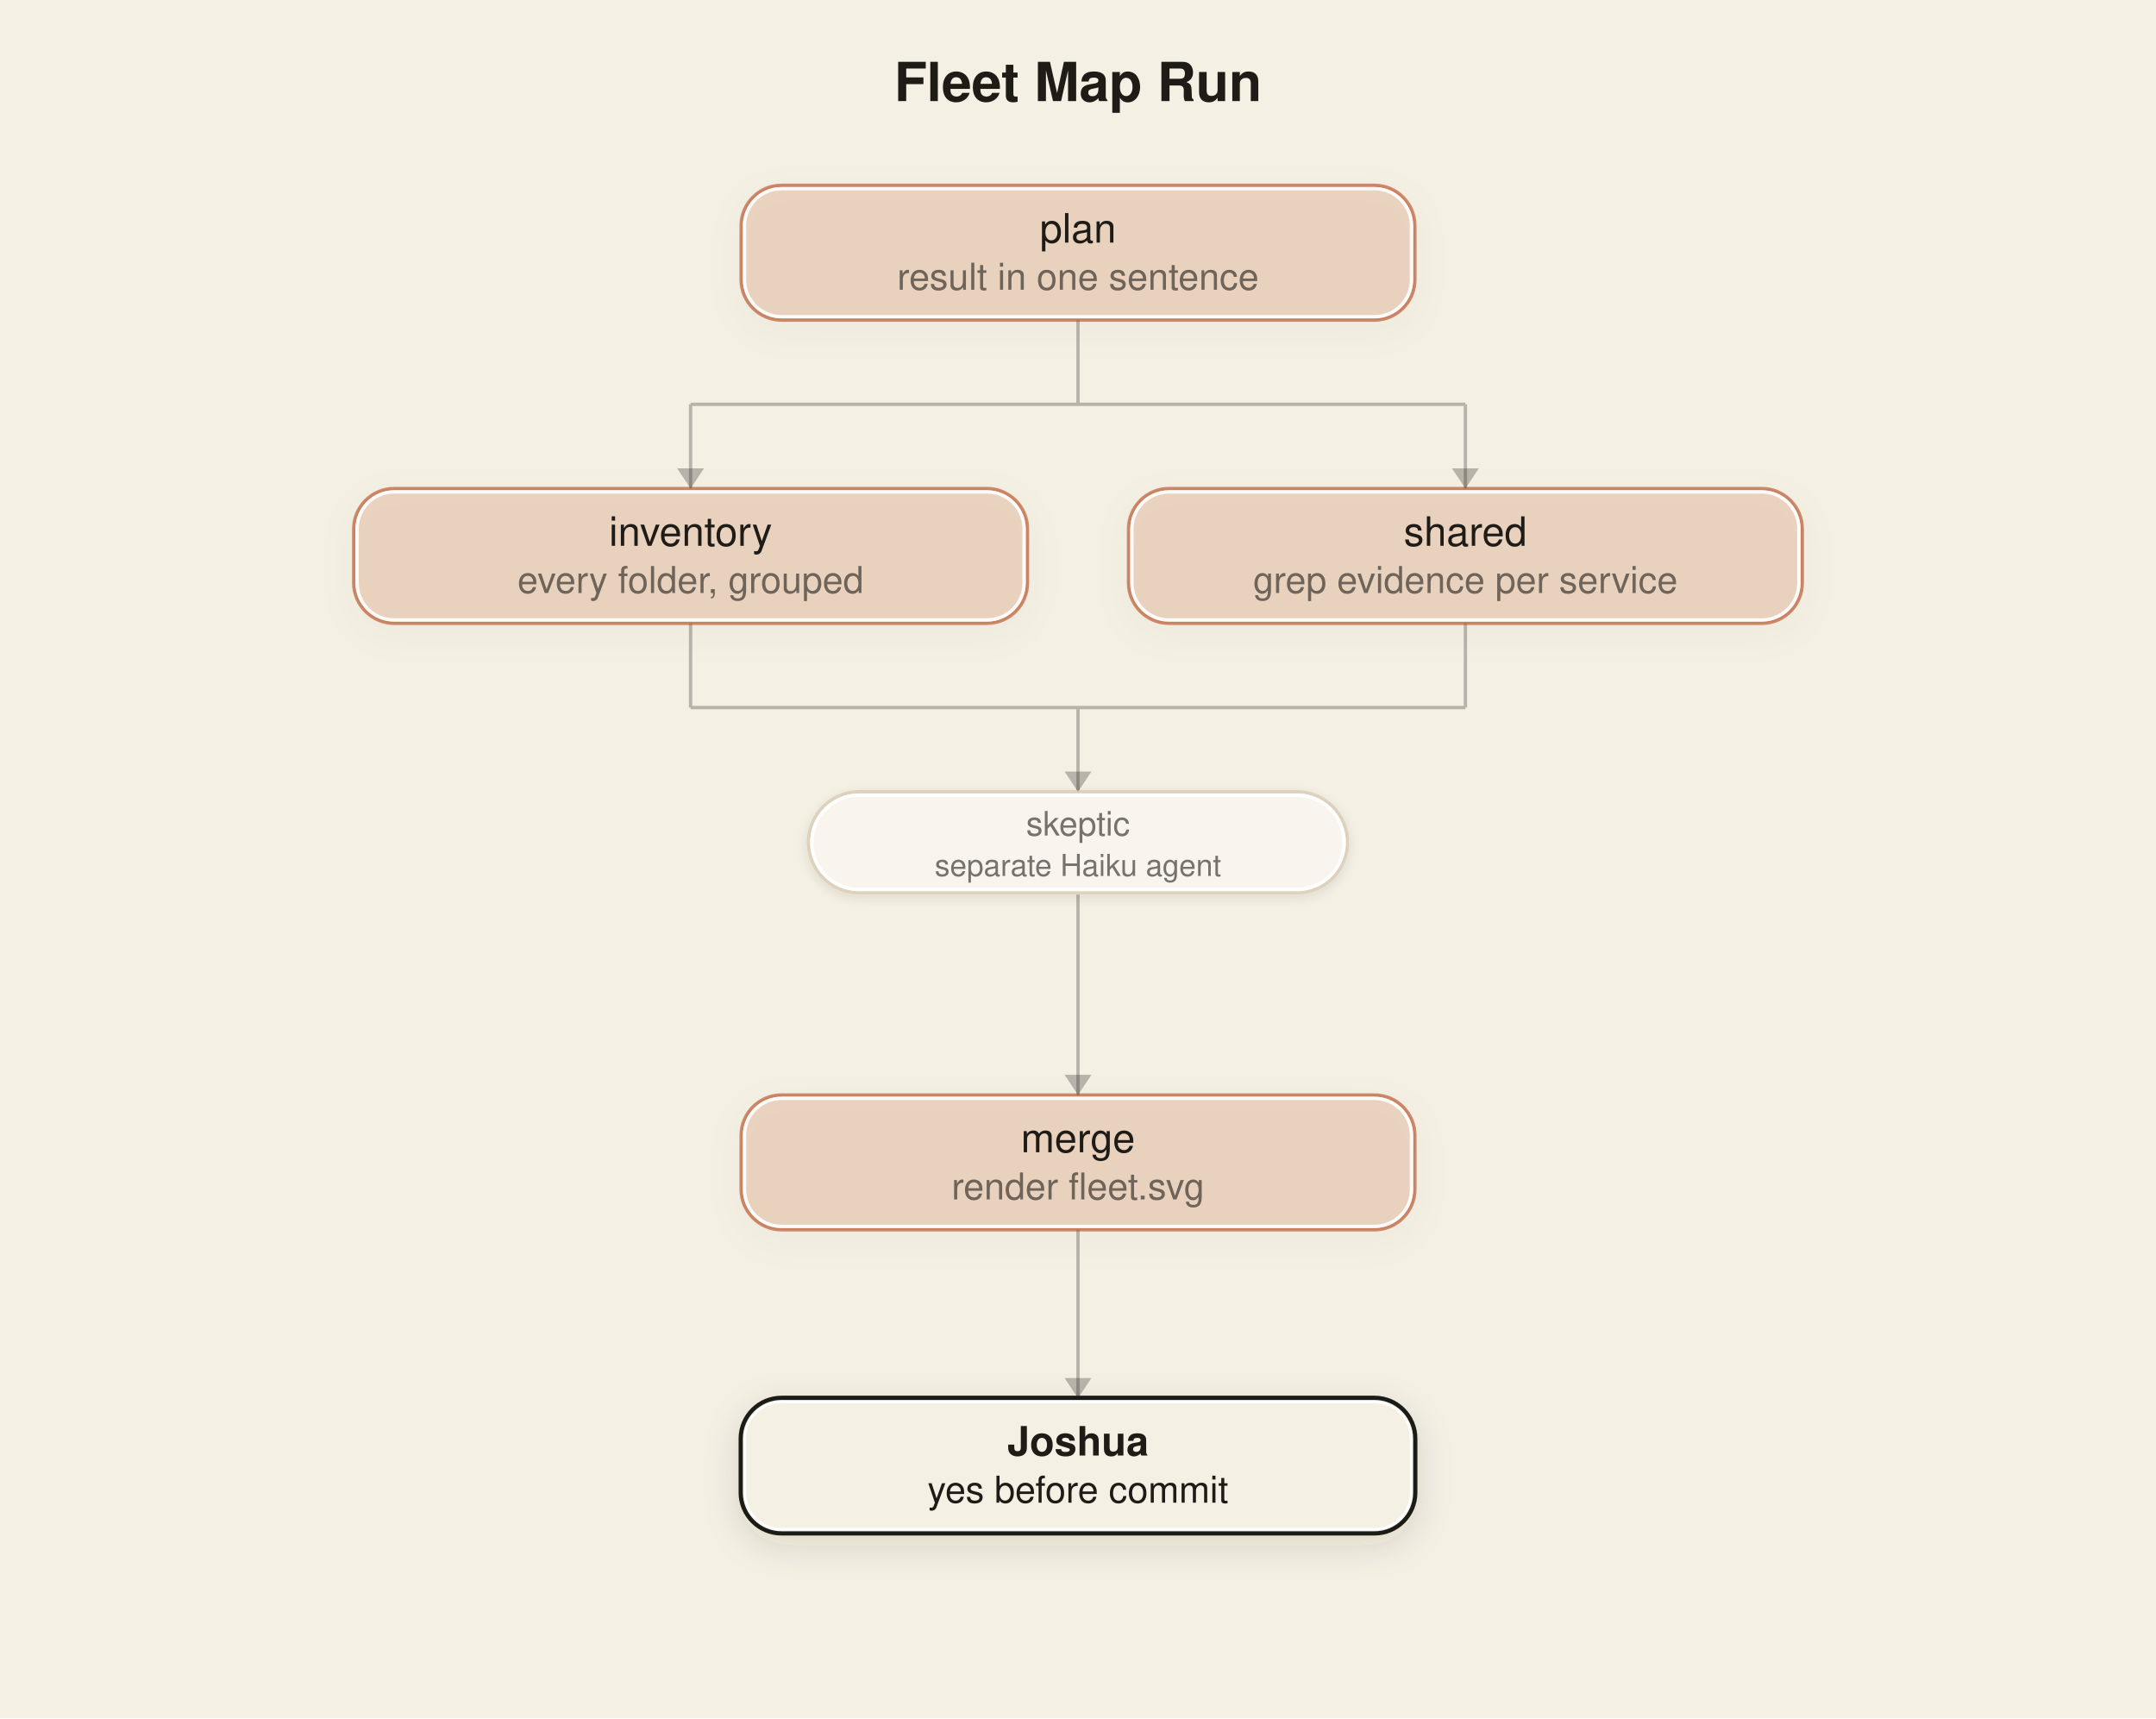
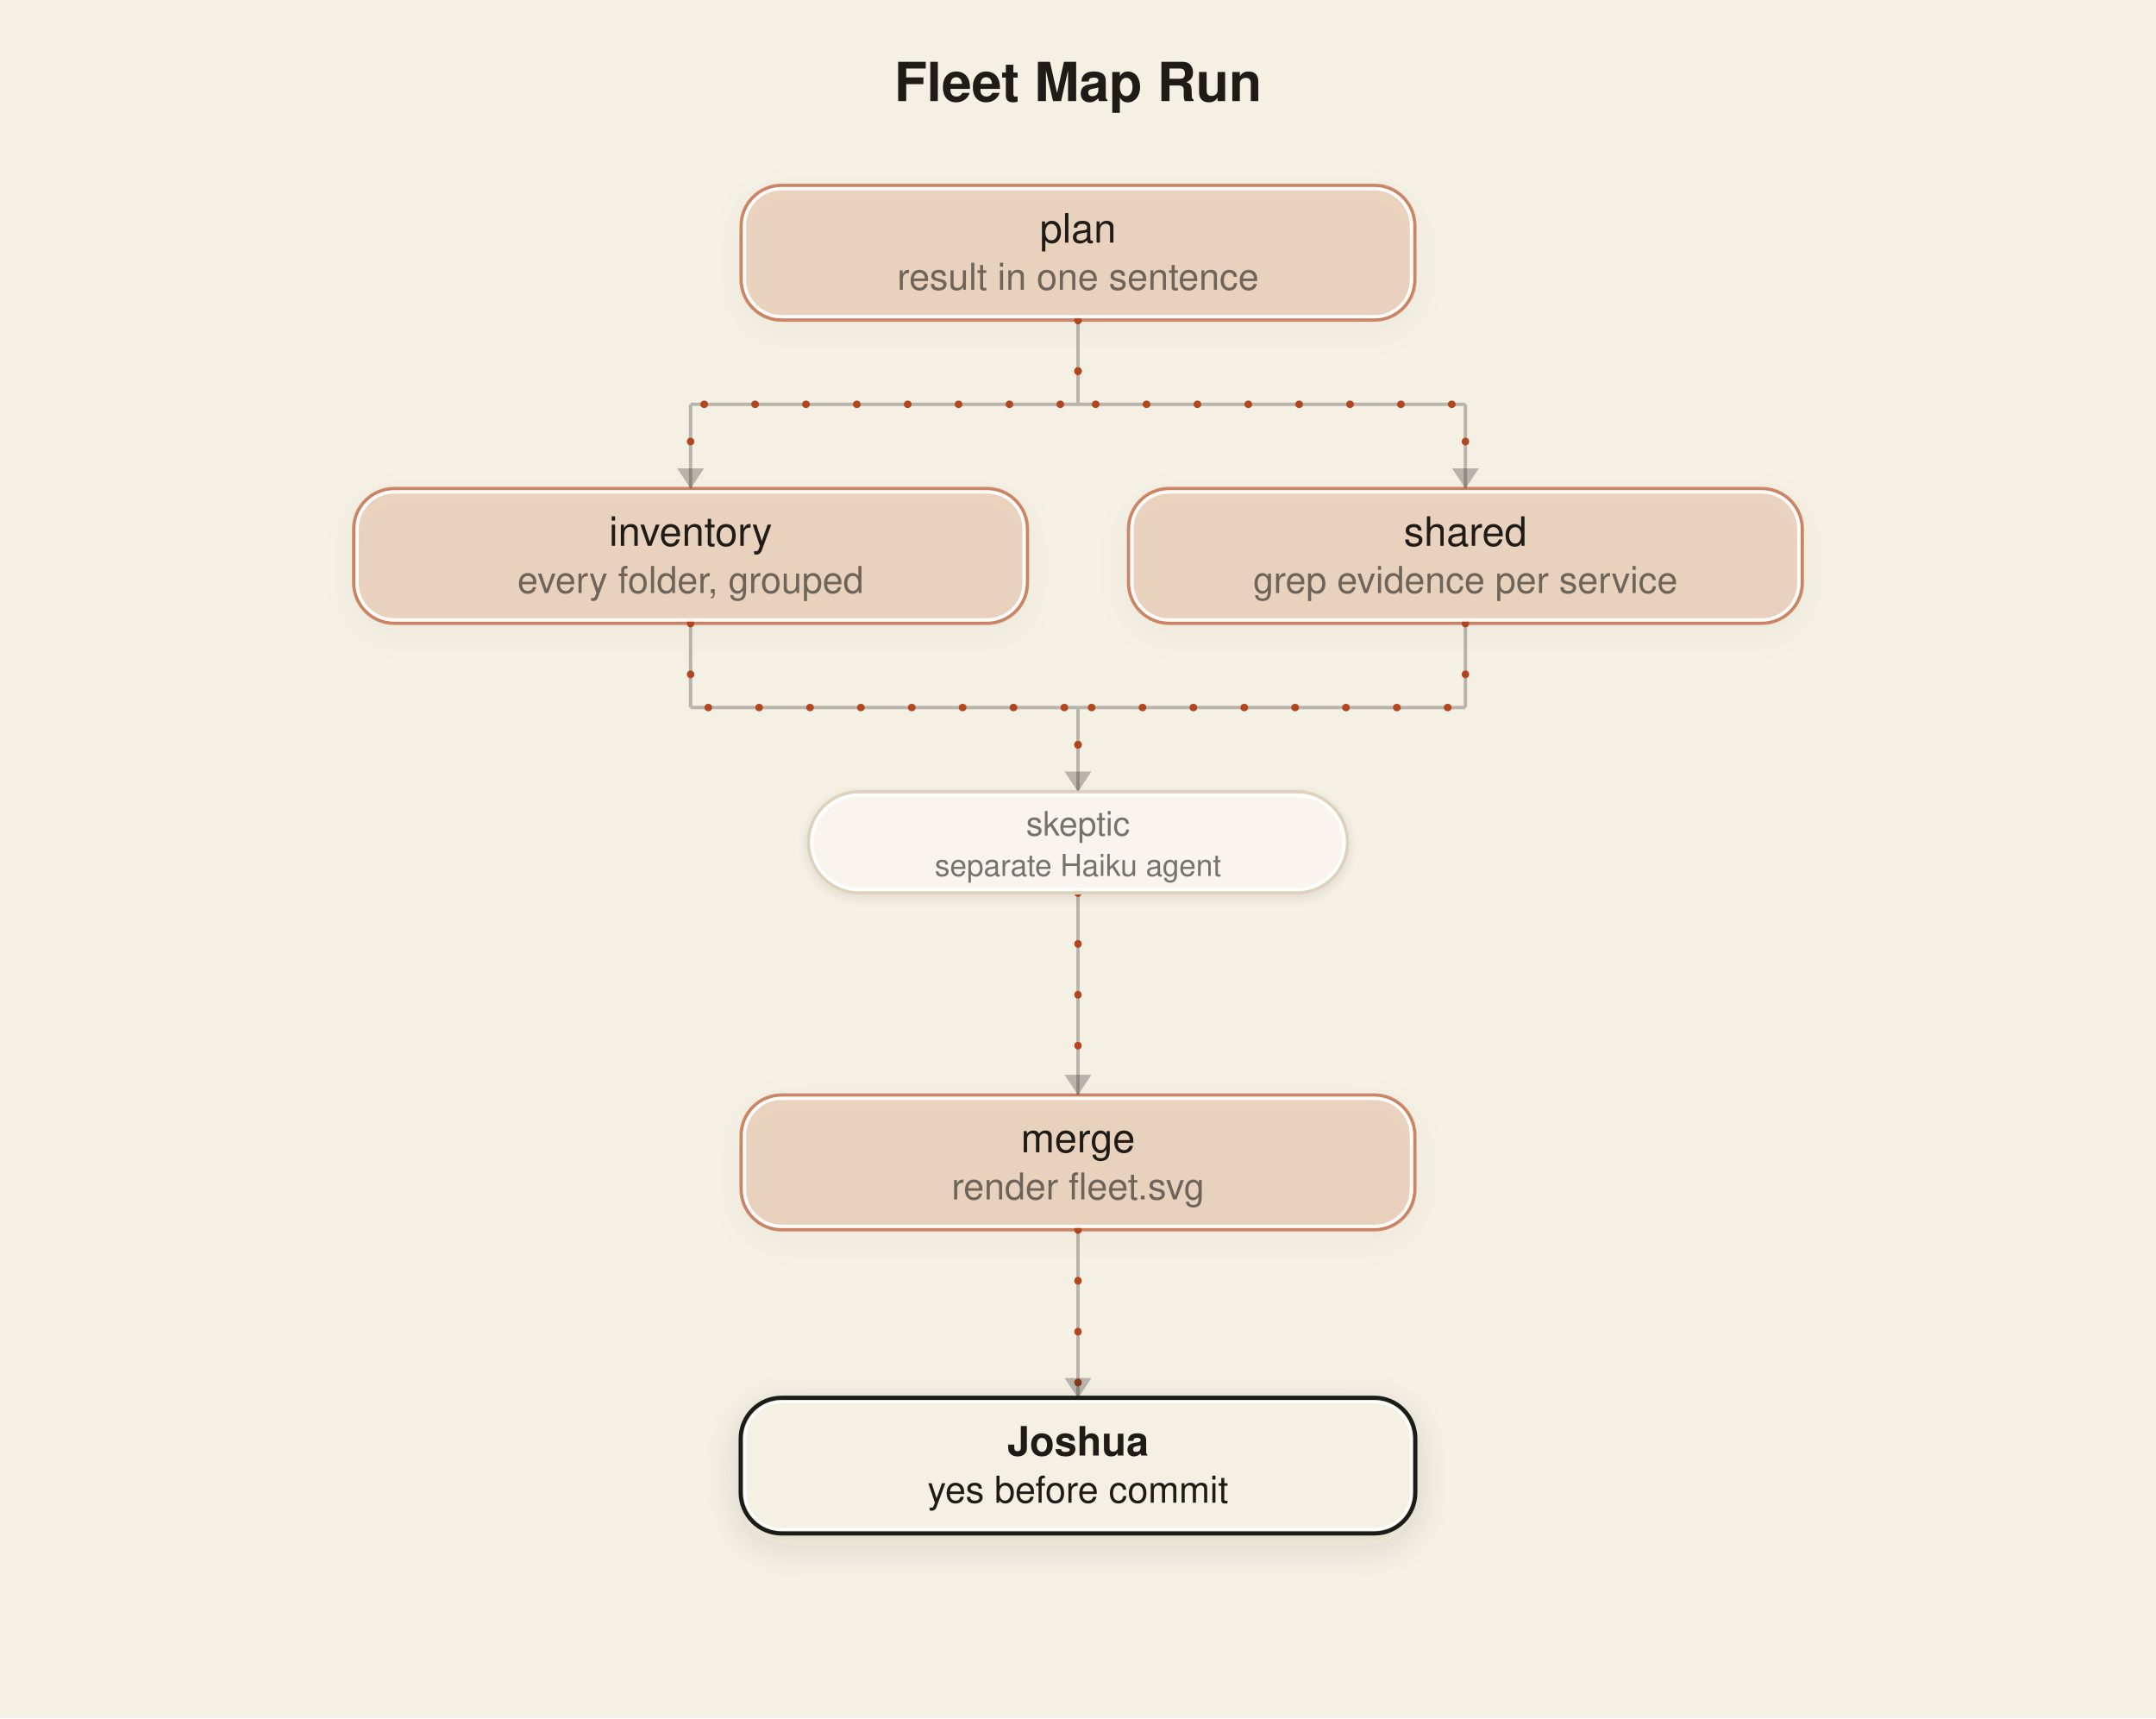
<svg xmlns="http://www.w3.org/2000/svg" width="640" height="510" viewBox="0 0 640 510" font-family="-apple-system,BlinkMacSystemFont,'SF Pro Text','Helvetica Neue',Helvetica,Arial,sans-serif">
-   <style>.bg{fill:#f5f0e4}.band{fill:#ebe4d3;fill-opacity:.6}.t{fill:#1f1b16}.t2{fill:rgba(31,27,22,.6)}.glass{fill:rgba(255,252,245,.66);stroke:#dcd2bd}.edge{fill:none;stroke:rgba(255,255,255,.9)}.gate{fill:#f5f0e4;stroke:#1f1b16;stroke-width:1.5}.ln{stroke:rgba(31,27,22,.28);fill:none}.tip{fill:rgba(31,27,22,.28)}.ink{fill:#1f1b16}.tint-clay{fill:#b3461f;fill-opacity:0.15;stroke:#b3461f;stroke-opacity:.6}.ln-clay{stroke:#b3461f;stroke-opacity:.6;fill:none}.f-clay{fill:#b3461f}.t-clay{fill:#b3461f}.dash-clay{stroke:#b3461f;fill:none;stroke-dasharray:4 3}.tint-leaf{fill:#4f6b34;fill-opacity:0.15;stroke:#4f6b34;stroke-opacity:.6}.ln-leaf{stroke:#4f6b34;stroke-opacity:.6;fill:none}.f-leaf{fill:#4f6b34}.t-leaf{fill:#4f6b34}.dash-leaf{stroke:#4f6b34;fill:none;stroke-dasharray:4 3}.tint-gold{fill:#ffca30;fill-opacity:0.2;stroke:#8a6412;stroke-opacity:.6}.ln-gold{stroke:#8a6412;stroke-opacity:.6;fill:none}.f-gold{fill:#8a6412}.t-gold{fill:#8a6412}.dash-gold{stroke:#8a6412;fill:none;stroke-dasharray:4 3}.tint-ink{fill:#1f1b16;fill-opacity:0.15;stroke:#1f1b16;stroke-opacity:.6}.ln-ink{stroke:#1f1b16;stroke-opacity:.6;fill:none}.f-ink{fill:#1f1b16}.t-ink{fill:#1f1b16}.dash-ink{stroke:#1f1b16;fill:none;stroke-dasharray:4 3}@media (prefers-color-scheme:dark){.bg{fill:#1c1a17}.band{fill:#26231f;fill-opacity:.6}.t{fill:#f3ede0}.t2{fill:rgba(243,237,224,.6)}.glass{fill:rgba(70,63,54,.5);stroke:#3a352e}.edge{fill:none;stroke:rgba(255,255,255,.16)}.gate{fill:#1c1a17;stroke:#f3ede0;stroke-width:1.5}.ln{stroke:rgba(243,237,224,.3);fill:none}.tip{fill:rgba(243,237,224,.3)}.ink{fill:#f3ede0}.tint-clay{fill:#e07856;fill-opacity:0.15;stroke:#e07856;stroke-opacity:.6}.ln-clay{stroke:#e07856;stroke-opacity:.6;fill:none}.f-clay{fill:#e07856}.t-clay{fill:#e07856}.dash-clay{stroke:#e07856;fill:none;stroke-dasharray:4 3}.tint-leaf{fill:#8fb06a;fill-opacity:0.15;stroke:#8fb06a;stroke-opacity:.6}.ln-leaf{stroke:#8fb06a;stroke-opacity:.6;fill:none}.f-leaf{fill:#8fb06a}.t-leaf{fill:#8fb06a}.dash-leaf{stroke:#8fb06a;fill:none;stroke-dasharray:4 3}.tint-gold{fill:#ffca30;fill-opacity:0.2;stroke:#ffca30;stroke-opacity:.6}.ln-gold{stroke:#ffca30;stroke-opacity:.6;fill:none}.f-gold{fill:#ffca30}.t-gold{fill:#ffca30}.dash-gold{stroke:#ffca30;fill:none;stroke-dasharray:4 3}.tint-ink{fill:#f3ede0;fill-opacity:0.15;stroke:#f3ede0;stroke-opacity:.6}.ln-ink{stroke:#f3ede0;stroke-opacity:.6;fill:none}.f-ink{fill:#f3ede0}.t-ink{fill:#f3ede0}.dash-ink{stroke:#f3ede0;fill:none;stroke-dasharray:4 3}}</style>
+   <style>.bg{fill:#f5f0e4}.band{fill:#ebe4d3;fill-opacity:.6}.t{fill:#1f1b16}.t2{fill:rgba(31,27,22,.6)}.glass{fill:rgba(255,252,245,.66);stroke:#dcd2bd}.edge{fill:none;stroke:rgba(255,255,255,.9)}.gate{fill:#f5f0e4;stroke:#1f1b16;stroke-width:1.5}.ln{stroke:rgba(31,27,22,.28);fill:none}.tip{fill:rgba(31,27,22,.28)}.ink{fill:#1f1b16}.tint-clay{fill:#b3461f;fill-opacity:0.15;stroke:#b3461f;stroke-opacity:.6}.ln-clay{stroke:#b3461f;stroke-opacity:.6;fill:none}.f-clay{fill:#b3461f}.t-clay{fill:#b3461f}.dash-clay{stroke:#b3461f;fill:none;stroke-dasharray:4 3}.st-clay{fill:#b3461f;fill-opacity:0.12;stroke:#b3461f;stroke-opacity:.4}.flow-clay{stroke:#b3461f;fill:none;stroke-width:2.2;stroke-linecap:round;stroke-dasharray:.1 15}.gl-clay{flood-color:#b3461f;flood-opacity:.5}.tint-leaf{fill:#4f6b34;fill-opacity:0.15;stroke:#4f6b34;stroke-opacity:.6}.ln-leaf{stroke:#4f6b34;stroke-opacity:.6;fill:none}.f-leaf{fill:#4f6b34}.t-leaf{fill:#4f6b34}.dash-leaf{stroke:#4f6b34;fill:none;stroke-dasharray:4 3}.st-leaf{fill:#4f6b34;fill-opacity:0.12;stroke:#4f6b34;stroke-opacity:.4}.flow-leaf{stroke:#4f6b34;fill:none;stroke-width:2.2;stroke-linecap:round;stroke-dasharray:.1 15}.gl-leaf{flood-color:#4f6b34;flood-opacity:.5}.tint-gold{fill:#ffca30;fill-opacity:0.2;stroke:#8a6412;stroke-opacity:.6}.ln-gold{stroke:#8a6412;stroke-opacity:.6;fill:none}.f-gold{fill:#8a6412}.t-gold{fill:#8a6412}.dash-gold{stroke:#8a6412;fill:none;stroke-dasharray:4 3}.st-gold{fill:#ffca30;fill-opacity:0.24;stroke:#8a6412;stroke-opacity:.4}.flow-gold{stroke:#8a6412;fill:none;stroke-width:2.2;stroke-linecap:round;stroke-dasharray:.1 15}.gl-gold{flood-color:#8a6412;flood-opacity:.5}.tint-ink{fill:#1f1b16;fill-opacity:0.15;stroke:#1f1b16;stroke-opacity:.6}.ln-ink{stroke:#1f1b16;stroke-opacity:.6;fill:none}.f-ink{fill:#1f1b16}.t-ink{fill:#1f1b16}.dash-ink{stroke:#1f1b16;fill:none;stroke-dasharray:4 3}.st-ink{fill:#1f1b16;fill-opacity:0.12;stroke:#1f1b16;stroke-opacity:.4}.flow-ink{stroke:#1f1b16;fill:none;stroke-width:2.2;stroke-linecap:round;stroke-dasharray:.1 15}.gl-ink{flood-color:#1f1b16;flood-opacity:.5}.hollow{fill:none;stroke:#1f1b16;stroke-width:1.2}@media (prefers-color-scheme:dark){.bg{fill:#1c1a17}.band{fill:#26231f;fill-opacity:.6}.t{fill:#f3ede0}.t2{fill:rgba(243,237,224,.6)}.glass{fill:rgba(70,63,54,.5);stroke:#3a352e}.edge{fill:none;stroke:rgba(255,255,255,.16)}.gate{fill:#1c1a17;stroke:#f3ede0;stroke-width:1.5}.ln{stroke:rgba(243,237,224,.3);fill:none}.tip{fill:rgba(243,237,224,.3)}.ink{fill:#f3ede0}.tint-clay{fill:#e07856;fill-opacity:0.15;stroke:#e07856;stroke-opacity:.6}.ln-clay{stroke:#e07856;stroke-opacity:.6;fill:none}.f-clay{fill:#e07856}.t-clay{fill:#e07856}.dash-clay{stroke:#e07856;fill:none;stroke-dasharray:4 3}.st-clay{fill:#e07856;fill-opacity:0.12;stroke:#e07856;stroke-opacity:.4}.flow-clay{stroke:#e07856;fill:none;stroke-width:2.2;stroke-linecap:round;stroke-dasharray:.1 15}.gl-clay{flood-color:#e07856;flood-opacity:.5}.tint-leaf{fill:#8fb06a;fill-opacity:0.15;stroke:#8fb06a;stroke-opacity:.6}.ln-leaf{stroke:#8fb06a;stroke-opacity:.6;fill:none}.f-leaf{fill:#8fb06a}.t-leaf{fill:#8fb06a}.dash-leaf{stroke:#8fb06a;fill:none;stroke-dasharray:4 3}.st-leaf{fill:#8fb06a;fill-opacity:0.12;stroke:#8fb06a;stroke-opacity:.4}.flow-leaf{stroke:#8fb06a;fill:none;stroke-width:2.2;stroke-linecap:round;stroke-dasharray:.1 15}.gl-leaf{flood-color:#8fb06a;flood-opacity:.5}.tint-gold{fill:#ffca30;fill-opacity:0.2;stroke:#ffca30;stroke-opacity:.6}.ln-gold{stroke:#ffca30;stroke-opacity:.6;fill:none}.f-gold{fill:#ffca30}.t-gold{fill:#ffca30}.dash-gold{stroke:#ffca30;fill:none;stroke-dasharray:4 3}.st-gold{fill:#ffca30;fill-opacity:0.24;stroke:#ffca30;stroke-opacity:.4}.flow-gold{stroke:#ffca30;fill:none;stroke-width:2.2;stroke-linecap:round;stroke-dasharray:.1 15}.gl-gold{flood-color:#ffca30;flood-opacity:.5}.tint-ink{fill:#f3ede0;fill-opacity:0.15;stroke:#f3ede0;stroke-opacity:.6}.ln-ink{stroke:#f3ede0;stroke-opacity:.6;fill:none}.f-ink{fill:#f3ede0}.t-ink{fill:#f3ede0}.dash-ink{stroke:#f3ede0;fill:none;stroke-dasharray:4 3}.st-ink{fill:#f3ede0;fill-opacity:0.12;stroke:#f3ede0;stroke-opacity:.4}.flow-ink{stroke:#f3ede0;fill:none;stroke-width:2.2;stroke-linecap:round;stroke-dasharray:.1 15}.gl-ink{flood-color:#f3ede0;flood-opacity:.5}.hollow{fill:none;stroke:#f3ede0;stroke-width:1.2}}[class^=flow-]{animation:flow 1.4s linear infinite}@keyframes flow{to{stroke-dashoffset:-15.1}}.march{animation:march .9s linear infinite}@keyframes march{to{stroke-dashoffset:-14}}@media (prefers-reduced-motion:reduce){[class^=flow-],.march{animation:none}}</style>
  <defs>
    <filter id="sh" x="-20%" y="-30%" width="140%" height="190%">
      <feDropShadow dx="0" dy="3" stdDeviation="5" flood-color="rgb(60,40,20)" flood-opacity=".13" />
    </filter>
    <filter id="sh1" x="-10%" y="-20%" width="120%" height="170%">
      <feDropShadow dx="0" dy="1" stdDeviation="1.5" flood-color="rgb(60,40,20)" flood-opacity=".12" />
    </filter>
+     <filter id="gl-clay" x="-30%" y="-70%" width="160%" height="240%">
+       <feDropShadow dx="0" dy="0" stdDeviation="4" class="gl-clay" />
+     </filter>
+     <filter id="gl-leaf" x="-30%" y="-70%" width="160%" height="240%">
+       <feDropShadow dx="0" dy="0" stdDeviation="4" class="gl-leaf" />
+     </filter>
+     <filter id="gl-gold" x="-30%" y="-70%" width="160%" height="240%">
+       <feDropShadow dx="0" dy="0" stdDeviation="4" class="gl-gold" />
+     </filter>
+     <filter id="gl-ink" x="-30%" y="-70%" width="160%" height="240%">
+       <feDropShadow dx="0" dy="0" stdDeviation="4" class="gl-ink" />
+     </filter>
  </defs>
  <rect class="bg" width="640" height="510" />
  <text class="t" x="320" y="30" font-size="16" font-weight="600" text-anchor="middle">Fleet Map Run</text>
  <path class="ln" stroke-linejoin="round" d="M320 95V120M205 120v25M435 120v25M205 120H435M205 185v25M435 185v25M205 210H435M320 210V235M320 265V325M320 365V415" />
+   <path class="flow-clay" style="animation-delay:-0.45s" d="M320 365V390H320V415" />
+   <path class="flow-clay" style="animation-delay:-0.08s" d="M320 265V295H320V325" />
+   <path class="flow-clay" style="animation-delay:-1.11s" d="M435 185V210H320V235" />
+   <path class="flow-clay" style="animation-delay:-0.74s" d="M205 185V210H320V235" />
+   <path class="flow-clay" style="animation-delay:-0.37s" d="M320 95V120H435V145" />
+   <path class="flow-clay" style="animation-delay:-0.00s" d="M320 95V120H205V145" />
  <rect class="tint-clay" x="220" y="55" width="200" height="40" rx="12" filter="url(#sh)" />
  <rect class="edge" x="221" y="56" width="198" height="38" rx="11" />
  <text class="t" x="320" y="72" font-size="12" font-weight="500" text-anchor="middle">plan</text>
  <text class="t2" x="320" y="86" font-size="11" text-anchor="middle">result in one sentence</text>
  <rect class="tint-clay" x="105" y="145" width="200" height="40" rx="12" filter="url(#sh)" />
  <rect class="edge" x="106" y="146" width="198" height="38" rx="11" />
  <text class="t" x="205" y="162" font-size="12" font-weight="500" text-anchor="middle">inventory</text>
  <text class="t2" x="205" y="176" font-size="11" text-anchor="middle">every folder, grouped</text>
  <rect class="tint-clay" x="335" y="145" width="200" height="40" rx="12" filter="url(#sh)" />
  <rect class="edge" x="336" y="146" width="198" height="38" rx="11" />
  <text class="t" x="435" y="162" font-size="12" font-weight="500" text-anchor="middle">shared</text>
  <text class="t2" x="435" y="176" font-size="11" text-anchor="middle">grep evidence per service</text>
  <rect class="glass" x="240" y="235" width="160" height="30" rx="15" filter="url(#sh1)" />
  <rect class="edge" x="241" y="236" width="158" height="28" rx="14" />
  <text class="t2" x="320" y="248" font-size="10" text-anchor="middle">skeptic</text>
  <text class="t2" x="320" y="260" font-size="9" text-anchor="middle">separate Haiku agent</text>
  <rect class="tint-clay" x="220" y="325" width="200" height="40" rx="12" filter="url(#sh)" />
  <rect class="edge" x="221" y="326" width="198" height="38" rx="11" />
  <text class="t" x="320" y="342" font-size="12" font-weight="500" text-anchor="middle">merge</text>
  <text class="t2" x="320" y="356" font-size="11" text-anchor="middle">render fleet.svg</text>
  <rect class="gate" x="220" y="415" width="200" height="40" rx="12" filter="url(#sh)" />
  <rect class="edge" x="221" y="416" width="198" height="38" rx="11" />
  <text class="t" x="320" y="432" font-size="12" font-weight="600" text-anchor="middle">Joshua</text>
  <text class="t" x="320" y="446" font-size="11" text-anchor="middle">yes before commit</text>
  <path class="tip" d="M201 139L205 145L209 139z" />
  <path class="tip" d="M431 139L435 145L439 139z" />
  <path class="tip" d="M316 229L320 235L324 229z" />
  <path class="tip" d="M316 319L320 325L324 319z" />
  <path class="tip" d="M316 409L320 415L324 409z" />
</svg>
